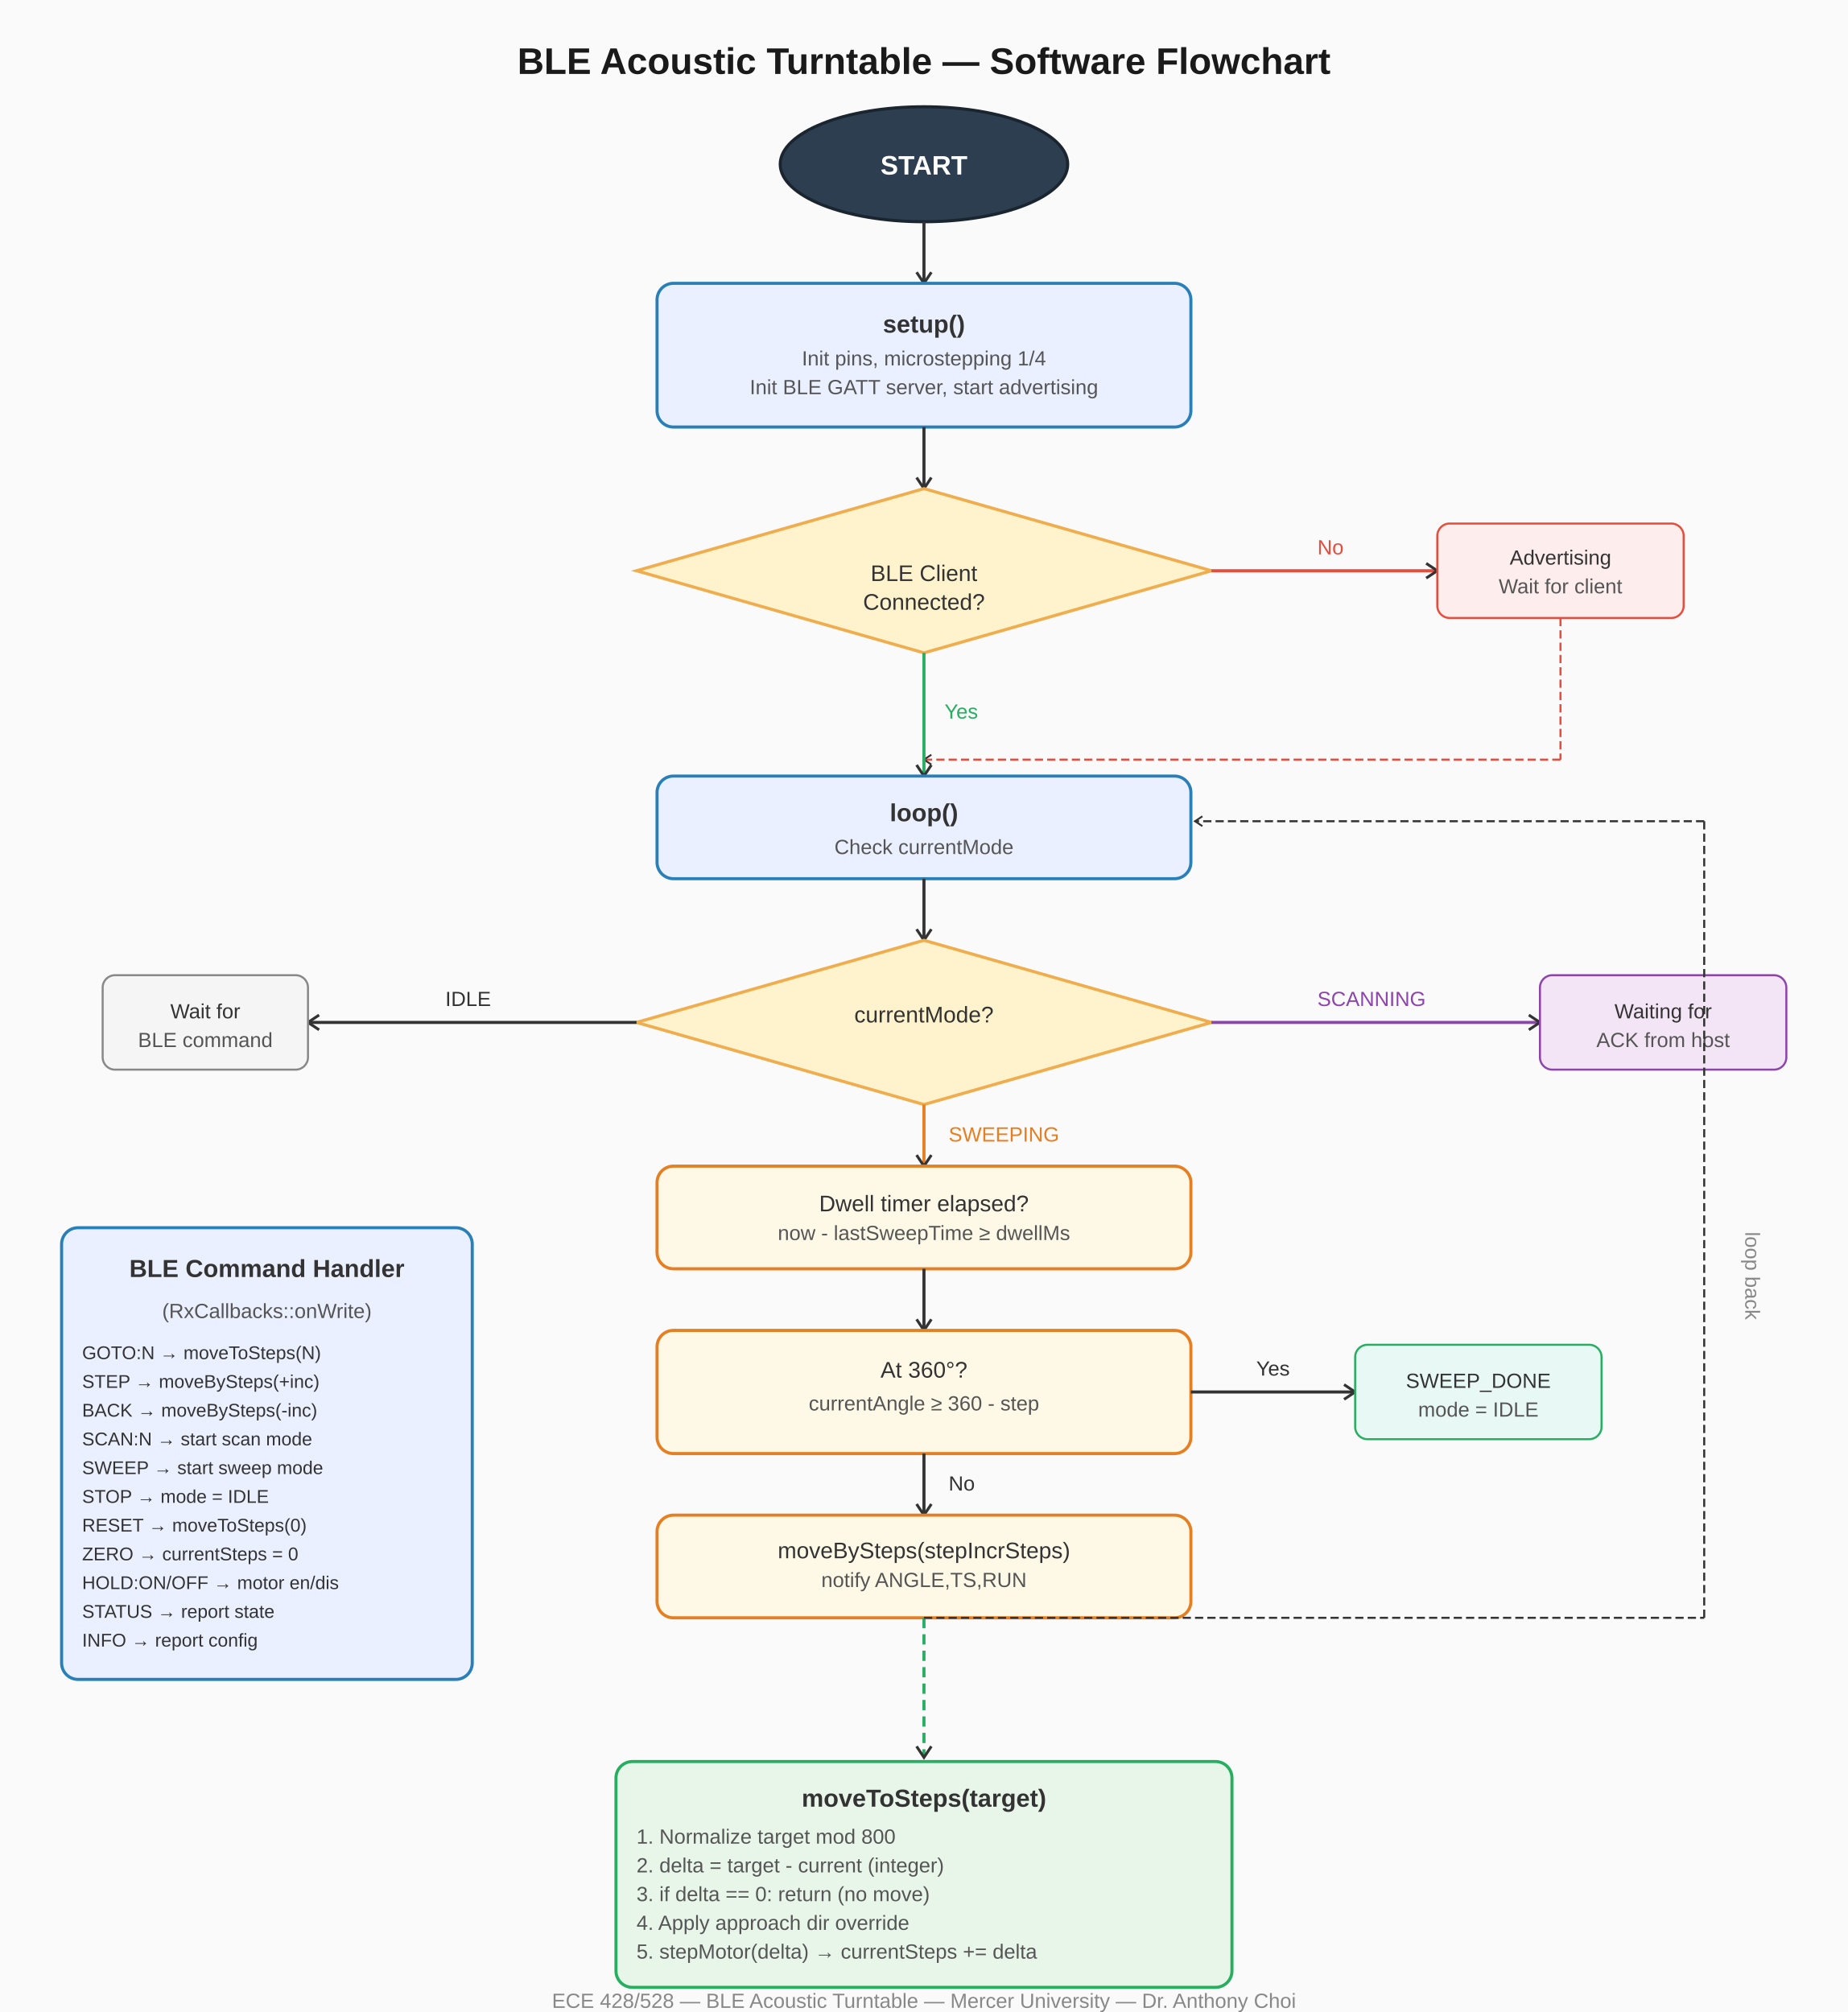
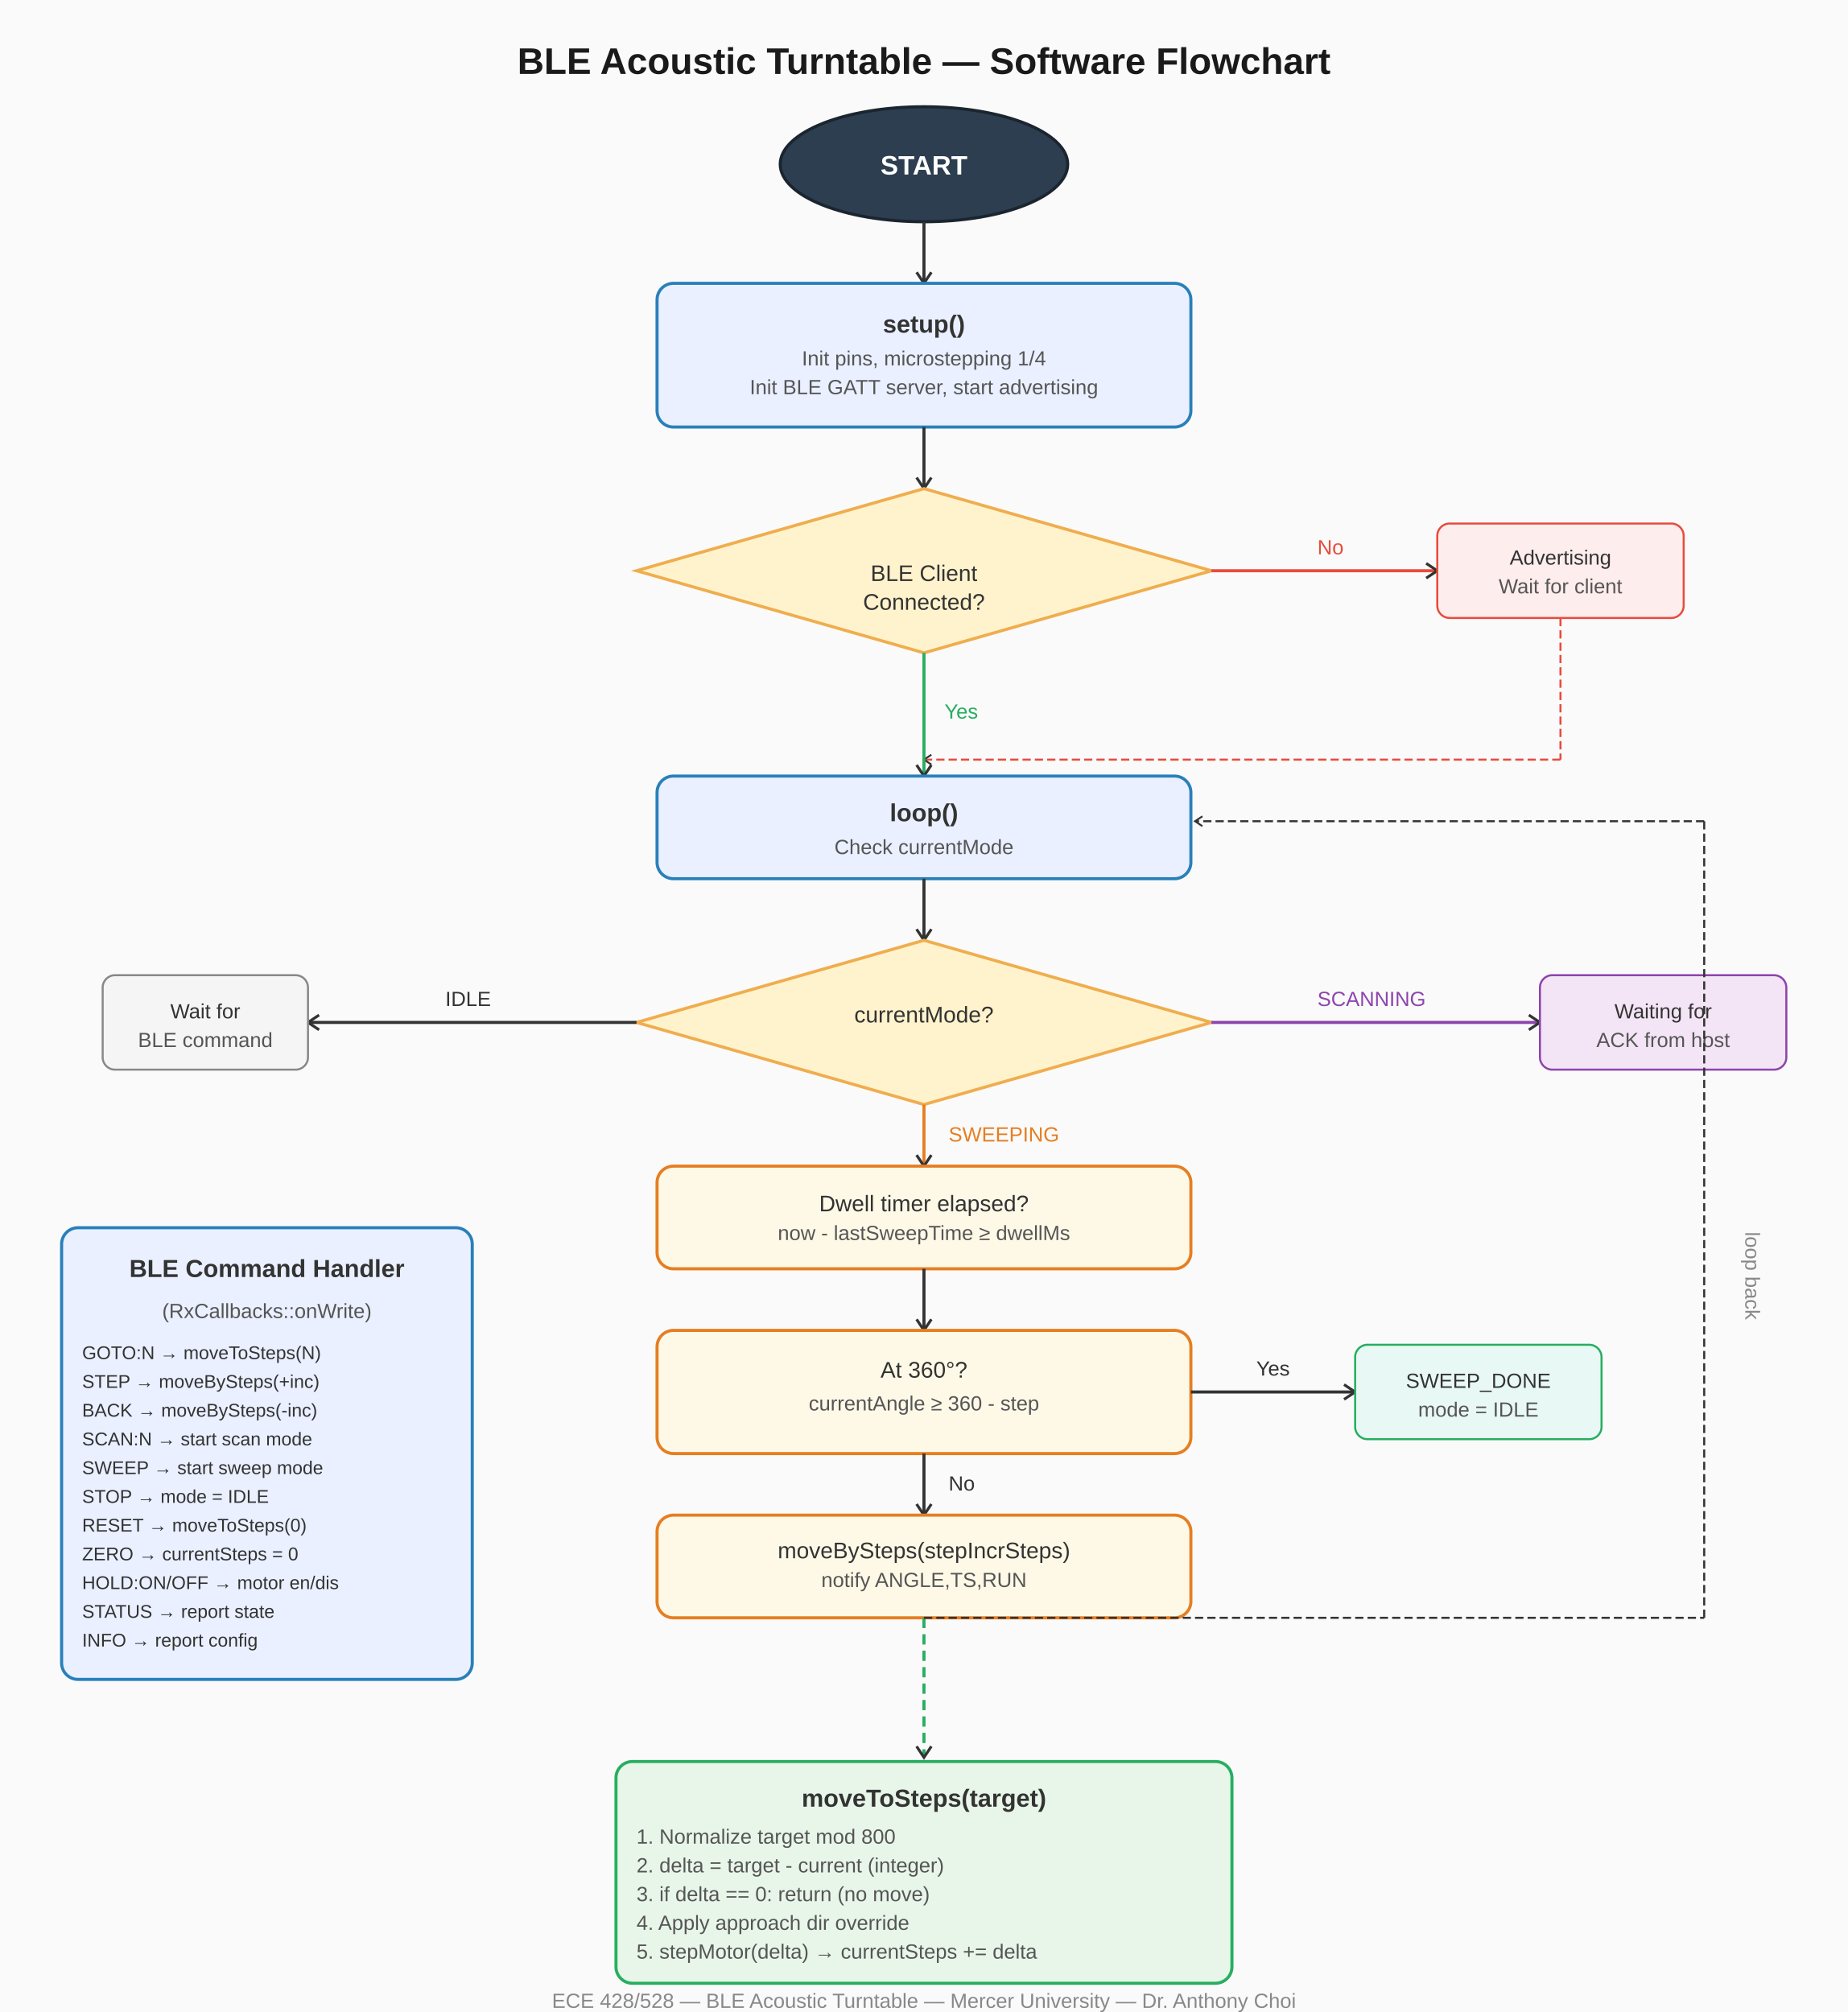
<svg xmlns="http://www.w3.org/2000/svg" viewBox="0 0 900 980" font-family="Arial, sans-serif">
  <rect width="900" height="980" fill="#FAFAFA" />
  <text x="450" y="36" text-anchor="middle" font-size="18" font-weight="bold" fill="#1a1a1a">BLE Acoustic Turntable — Software Flowchart</text>
  <defs>
    <marker id="a" viewBox="0 0 10 10" refX="8" refY="5" markerWidth="6" markerHeight="6" orient="auto">
      <path d="M2 1L8 5L2 9" fill="none" stroke="#333" stroke-width="1.5" />
    </marker>
  </defs>
  <ellipse cx="450" cy="80" rx="70" ry="28" fill="#2C3E50" stroke="#1a252f" stroke-width="1.5" />
  <text x="450" y="85" text-anchor="middle" font-size="13" font-weight="bold" fill="white">START</text>
  <line x1="450" y1="108" x2="450" y2="138" stroke="#333" stroke-width="1.5" marker-end="url(#a)" />
  <rect x="320" y="138" width="260" height="70" rx="8" fill="#EAF0FF" stroke="#2980B9" stroke-width="1.5" />
  <text x="450" y="162" text-anchor="middle" font-size="12" font-weight="bold" fill="#333">setup()</text>
  <text x="450" y="178" text-anchor="middle" font-size="10" fill="#555">Init pins, microstepping 1/4</text>
  <text x="450" y="192" text-anchor="middle" font-size="10" fill="#555">Init BLE GATT server, start advertising</text>
  <line x1="450" y1="208" x2="450" y2="238" stroke="#333" stroke-width="1.5" marker-end="url(#a)" />
  <polygon points="450,238 590,278 450,318 310,278" fill="#FFF3CD" stroke="#F0AD4E" stroke-width="1.5" />
  <text x="450" y="283" text-anchor="middle" font-size="11" fill="#333">BLE Client</text>
  <text x="450" y="297" text-anchor="middle" font-size="11" fill="#333">Connected?</text>
  <line x1="590" y1="278" x2="700" y2="278" stroke="#E74C3C" stroke-width="1.5" marker-end="url(#a)" />
  <text x="648" y="270" text-anchor="middle" font-size="10" fill="#E74C3C">No</text>
  <rect x="700" y="255" width="120" height="46" rx="6" fill="#FDEDEC" stroke="#E74C3C" stroke-width="1" />
  <text x="760" y="275" text-anchor="middle" font-size="10" fill="#333">Advertising</text>
  <text x="760" y="289" text-anchor="middle" font-size="10" fill="#555">Wait for client</text>
  <line x1="760" y1="301" x2="760" y2="370" stroke="#E74C3C" stroke-width="1" stroke-dasharray="4,2" />
  <line x1="760" y1="370" x2="450" y2="370" stroke="#E74C3C" stroke-width="1" stroke-dasharray="4,2" marker-end="url(#a)" />
  <line x1="450" y1="318" x2="450" y2="378" stroke="#27AE60" stroke-width="1.5" marker-end="url(#a)" />
  <text x="460" y="350" font-size="10" fill="#27AE60">Yes</text>
  <rect x="320" y="378" width="260" height="50" rx="8" fill="#EAF0FF" stroke="#2980B9" stroke-width="1.5" />
  <text x="450" y="400" text-anchor="middle" font-size="12" font-weight="bold" fill="#333">loop()</text>
  <text x="450" y="416" text-anchor="middle" font-size="10" fill="#555">Check currentMode</text>
  <line x1="450" y1="428" x2="450" y2="458" stroke="#333" stroke-width="1.5" marker-end="url(#a)" />
  <polygon points="450,458 590,498 450,538 310,498" fill="#FFF3CD" stroke="#F0AD4E" stroke-width="1.5" />
  <text x="450" y="498" text-anchor="middle" font-size="11" fill="#333">currentMode?</text>
  <line x1="310" y1="498" x2="150" y2="498" stroke="#333" stroke-width="1.5" marker-end="url(#a)" />
  <text x="228" y="490" text-anchor="middle" font-size="10" fill="#333">IDLE</text>
  <rect x="50" y="475" width="100" height="46" rx="6" fill="#F5F5F5" stroke="#888" stroke-width="1" />
  <text x="100" y="496" text-anchor="middle" font-size="10" fill="#333">Wait for</text>
  <text x="100" y="510" text-anchor="middle" font-size="10" fill="#555">BLE command</text>
  <line x1="450" y1="538" x2="450" y2="568" stroke="#E67E22" stroke-width="1.5" marker-end="url(#a)" />
  <text x="462" y="556" font-size="10" fill="#E67E22">SWEEPING</text>
  <rect x="320" y="568" width="260" height="50" rx="8" fill="#FEF9E7" stroke="#E67E22" stroke-width="1.5" />
  <text x="450" y="590" text-anchor="middle" font-size="11" fill="#333">Dwell timer elapsed?</text>
  <text x="450" y="604" text-anchor="middle" font-size="10" fill="#555">now - lastSweepTime ≥ dwellMs</text>
  <line x1="590" y1="498" x2="750" y2="498" stroke="#8E44AD" stroke-width="1.5" marker-end="url(#a)" />
  <text x="668" y="490" text-anchor="middle" font-size="10" fill="#8E44AD">SCANNING</text>
  <rect x="750" y="475" width="120" height="46" rx="6" fill="#F3E5F5" stroke="#8E44AD" stroke-width="1" />
  <text x="810" y="496" text-anchor="middle" font-size="10" fill="#333">Waiting for</text>
  <text x="810" y="510" text-anchor="middle" font-size="10" fill="#555">ACK from host</text>
  <line x1="450" y1="618" x2="450" y2="648" stroke="#333" stroke-width="1.5" marker-end="url(#a)" />
  <rect x="320" y="648" width="260" height="60" rx="8" fill="#FEF9E7" stroke="#E67E22" stroke-width="1.5" />
  <text x="450" y="671" text-anchor="middle" font-size="11" fill="#333">At 360°?</text>
  <text x="450" y="687" text-anchor="middle" font-size="10" fill="#555">currentAngle ≥ 360 - step</text>
  <line x1="580" y1="678" x2="660" y2="678" stroke="#333" stroke-width="1.5" marker-end="url(#a)" />
  <text x="620" y="670" text-anchor="middle" font-size="10" fill="#333">Yes</text>
  <rect x="660" y="655" width="120" height="46" rx="6" fill="#E8F8F5" stroke="#27AE60" stroke-width="1" />
  <text x="720" y="676" text-anchor="middle" font-size="10" fill="#333">SWEEP_DONE</text>
  <text x="720" y="690" text-anchor="middle" font-size="10" fill="#555">mode = IDLE</text>
  <line x1="450" y1="708" x2="450" y2="738" stroke="#333" stroke-width="1.5" marker-end="url(#a)" />
  <text x="462" y="726" font-size="10" fill="#333">No</text>
  <rect x="320" y="738" width="260" height="50" rx="8" fill="#FEF9E7" stroke="#E67E22" stroke-width="1.5" />
  <text x="450" y="759" text-anchor="middle" font-size="11" fill="#333">moveBySteps(stepIncrSteps)</text>
  <text x="450" y="773" text-anchor="middle" font-size="10" fill="#555">notify ANGLE,TS,RUN</text>
  <rect x="30" y="598" width="200" height="220" rx="8" fill="#EAF0FF" stroke="#2980B9" stroke-width="1.5" />
  <text x="130" y="622" text-anchor="middle" font-size="12" font-weight="bold" fill="#333">BLE Command Handler</text>
  <text x="130" y="642" text-anchor="middle" font-size="10" fill="#555">(RxCallbacks::onWrite)</text>
  <text x="40" y="662" font-size="9" fill="#333">GOTO:N → moveToSteps(N)</text>
  <text x="40" y="676" font-size="9" fill="#333">STEP    → moveBySteps(+inc)</text>
  <text x="40" y="690" font-size="9" fill="#333">BACK    → moveBySteps(-inc)</text>
  <text x="40" y="704" font-size="9" fill="#333">SCAN:N  → start scan mode</text>
  <text x="40" y="718" font-size="9" fill="#333">SWEEP   → start sweep mode</text>
  <text x="40" y="732" font-size="9" fill="#333">STOP    → mode = IDLE</text>
  <text x="40" y="746" font-size="9" fill="#333">RESET   → moveToSteps(0)</text>
  <text x="40" y="760" font-size="9" fill="#333">ZERO    → currentSteps = 0</text>
  <text x="40" y="774" font-size="9" fill="#333">HOLD:ON/OFF → motor en/dis</text>
  <text x="40" y="788" font-size="9" fill="#333">STATUS  → report state</text>
  <text x="40" y="802" font-size="9" fill="#333">INFO    → report config</text>
-   <rect x="300" y="858" width="300" height="110" rx="8" fill="#E8F5E9" stroke="#27AE60" stroke-width="1.5" />
+   <rect x="300" y="858" width="300" height="108" rx="8" fill="#E8F5E9" stroke="#27AE60" stroke-width="1.5" />
  <text x="450" y="880" text-anchor="middle" font-size="12" font-weight="bold" fill="#333">moveToSteps(target)</text>
  <text x="310" y="898" font-size="10" fill="#555">1. Normalize target mod 800</text>
  <text x="310" y="912" font-size="10" fill="#555">2. delta = target - current (integer)</text>
  <text x="310" y="926" font-size="10" fill="#555">3. if delta == 0: return (no move)</text>
  <text x="310" y="940" font-size="10" fill="#555">4. Apply approach dir override</text>
  <text x="310" y="954" font-size="10" fill="#555">5. stepMotor(delta) → currentSteps += delta</text>
  <line x1="450" y1="788" x2="450" y2="856" stroke="#27AE60" stroke-width="1.5" stroke-dasharray="5,3" marker-end="url(#a)" />
  <line x1="450" y1="788" x2="830" y2="788" stroke="#333" stroke-width="1" stroke-dasharray="4,2" />
  <line x1="830" y1="788" x2="830" y2="400" stroke="#333" stroke-width="1" stroke-dasharray="4,2" />
  <line x1="830" y1="400" x2="582" y2="400" stroke="#333" stroke-width="1" stroke-dasharray="4,2" marker-end="url(#a)" />
  <text x="850" y="600" font-size="10" fill="#888" transform="rotate(90,850,600)">loop back</text>
  <text x="450" y="978" text-anchor="middle" font-size="10" fill="#888">ECE 428/528 — BLE Acoustic Turntable — Mercer University — Dr. Anthony Choi</text>
</svg>
